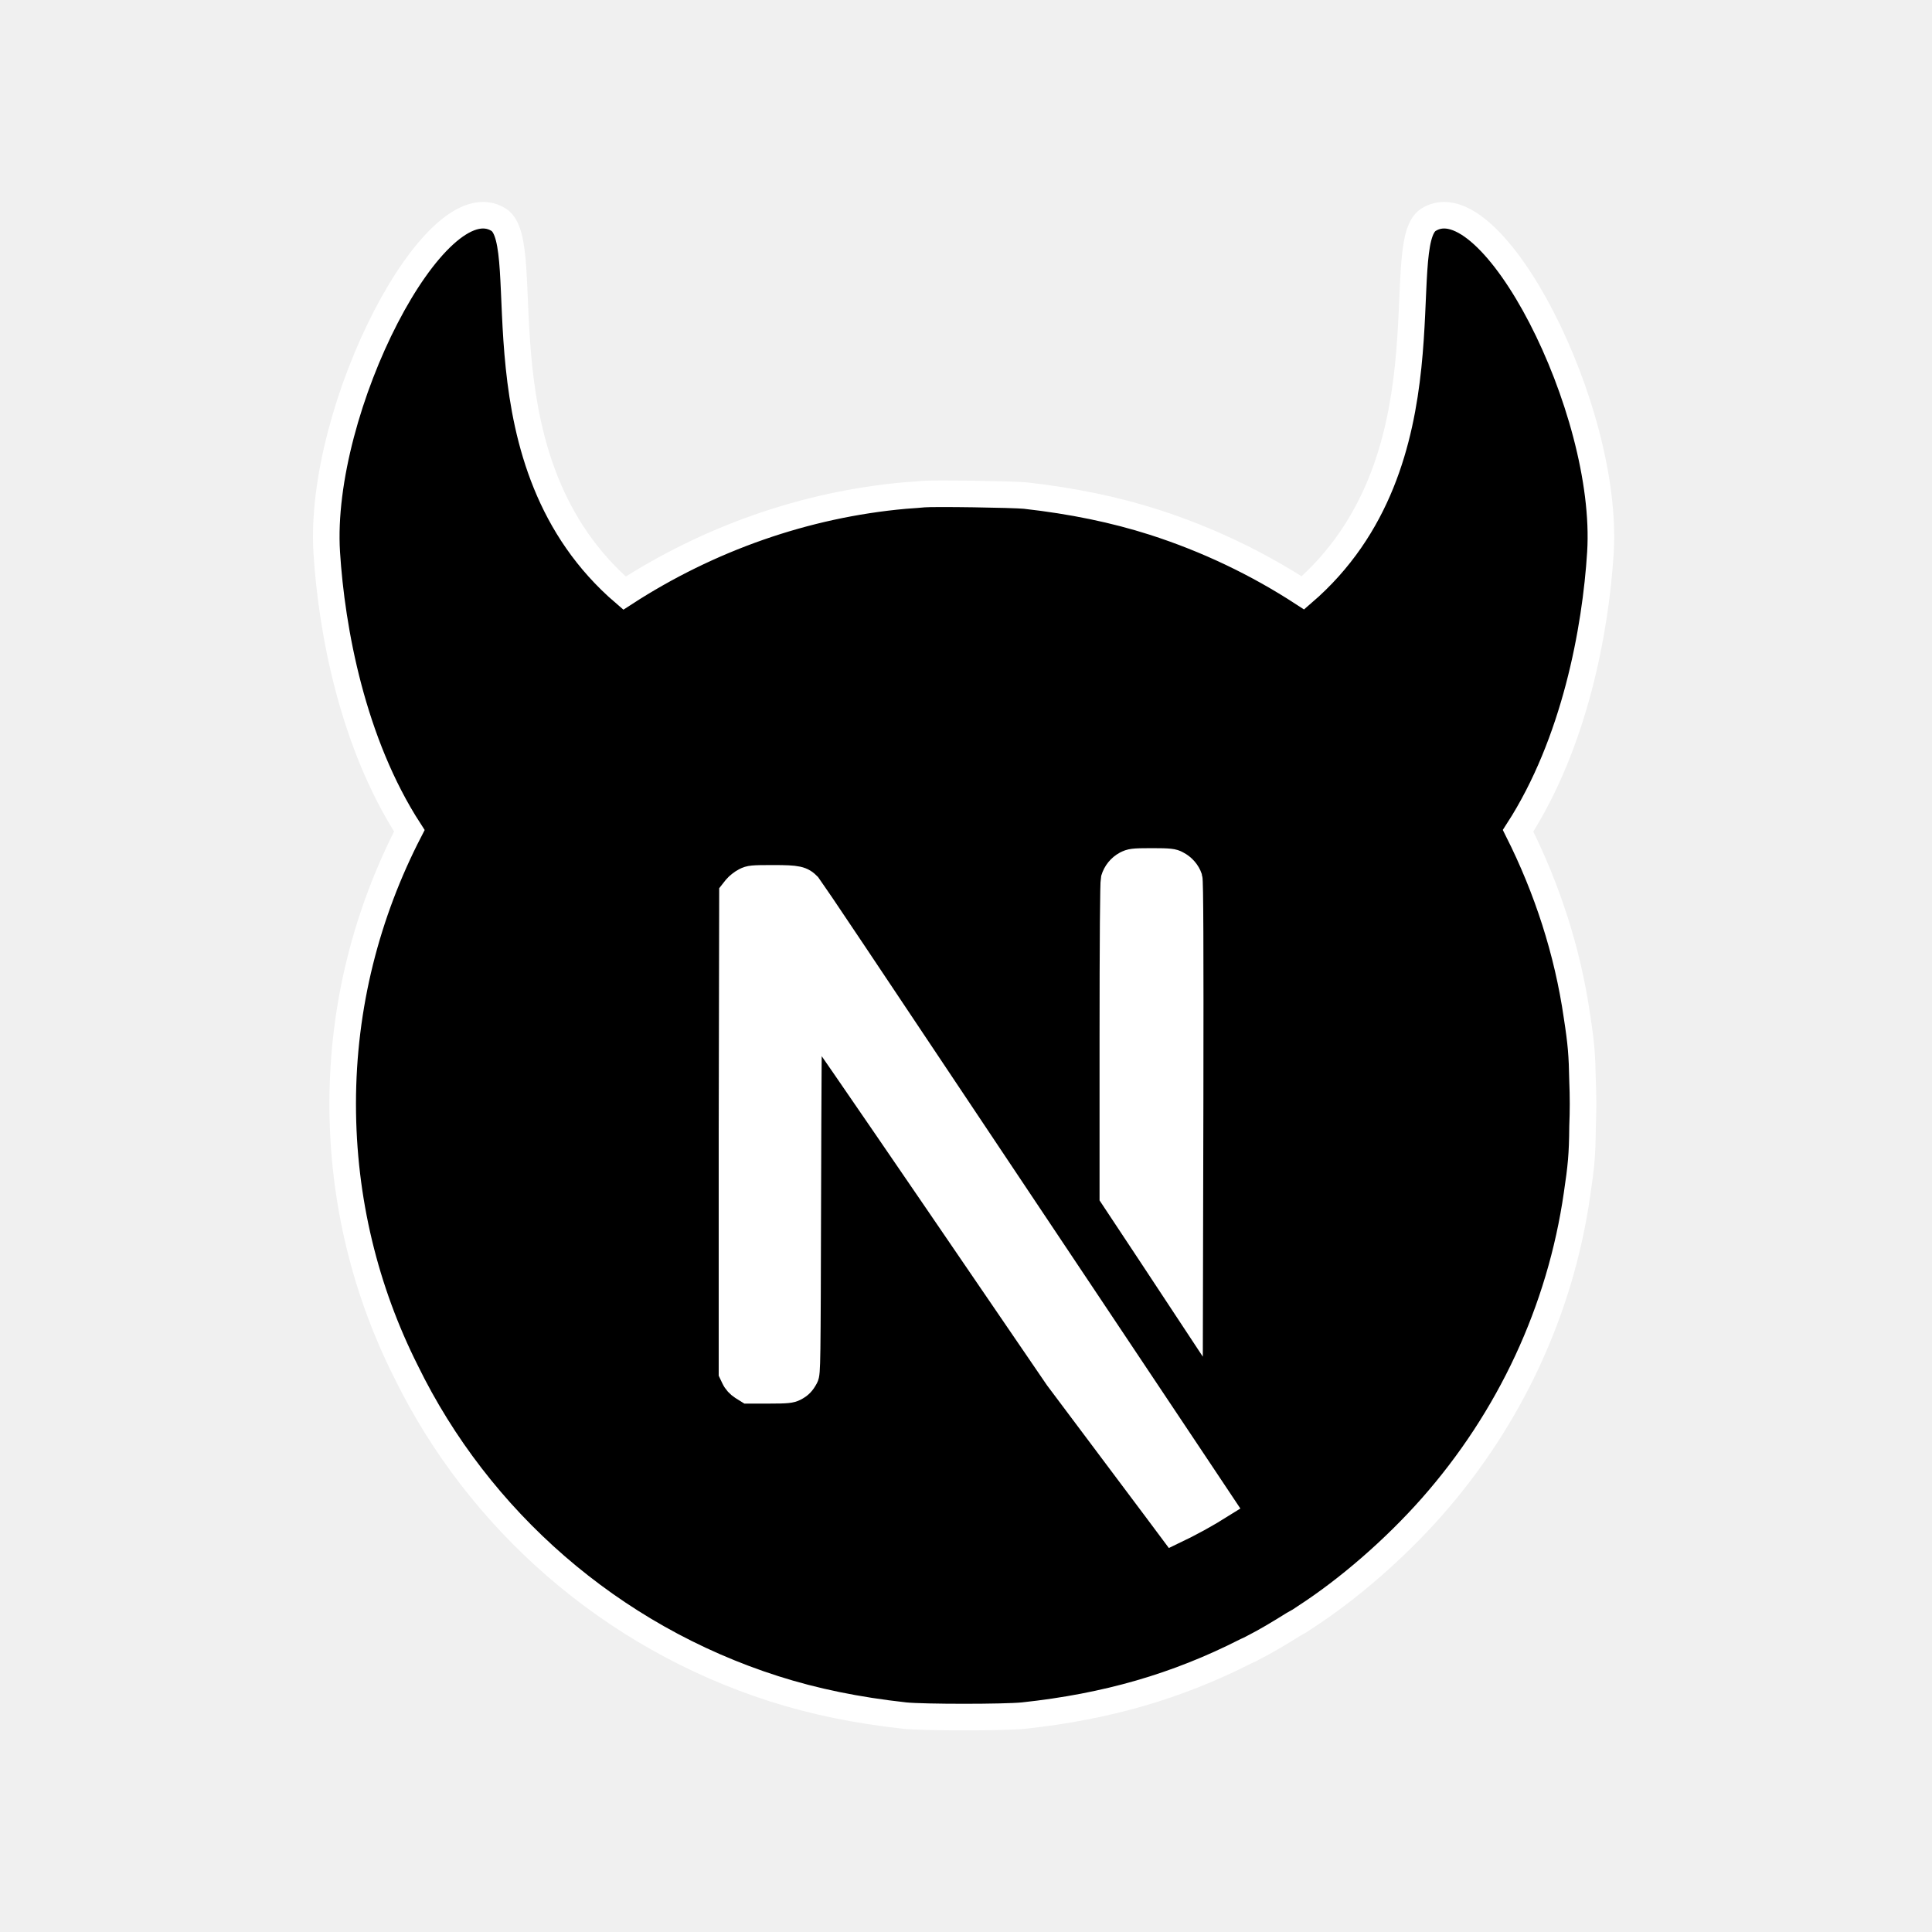
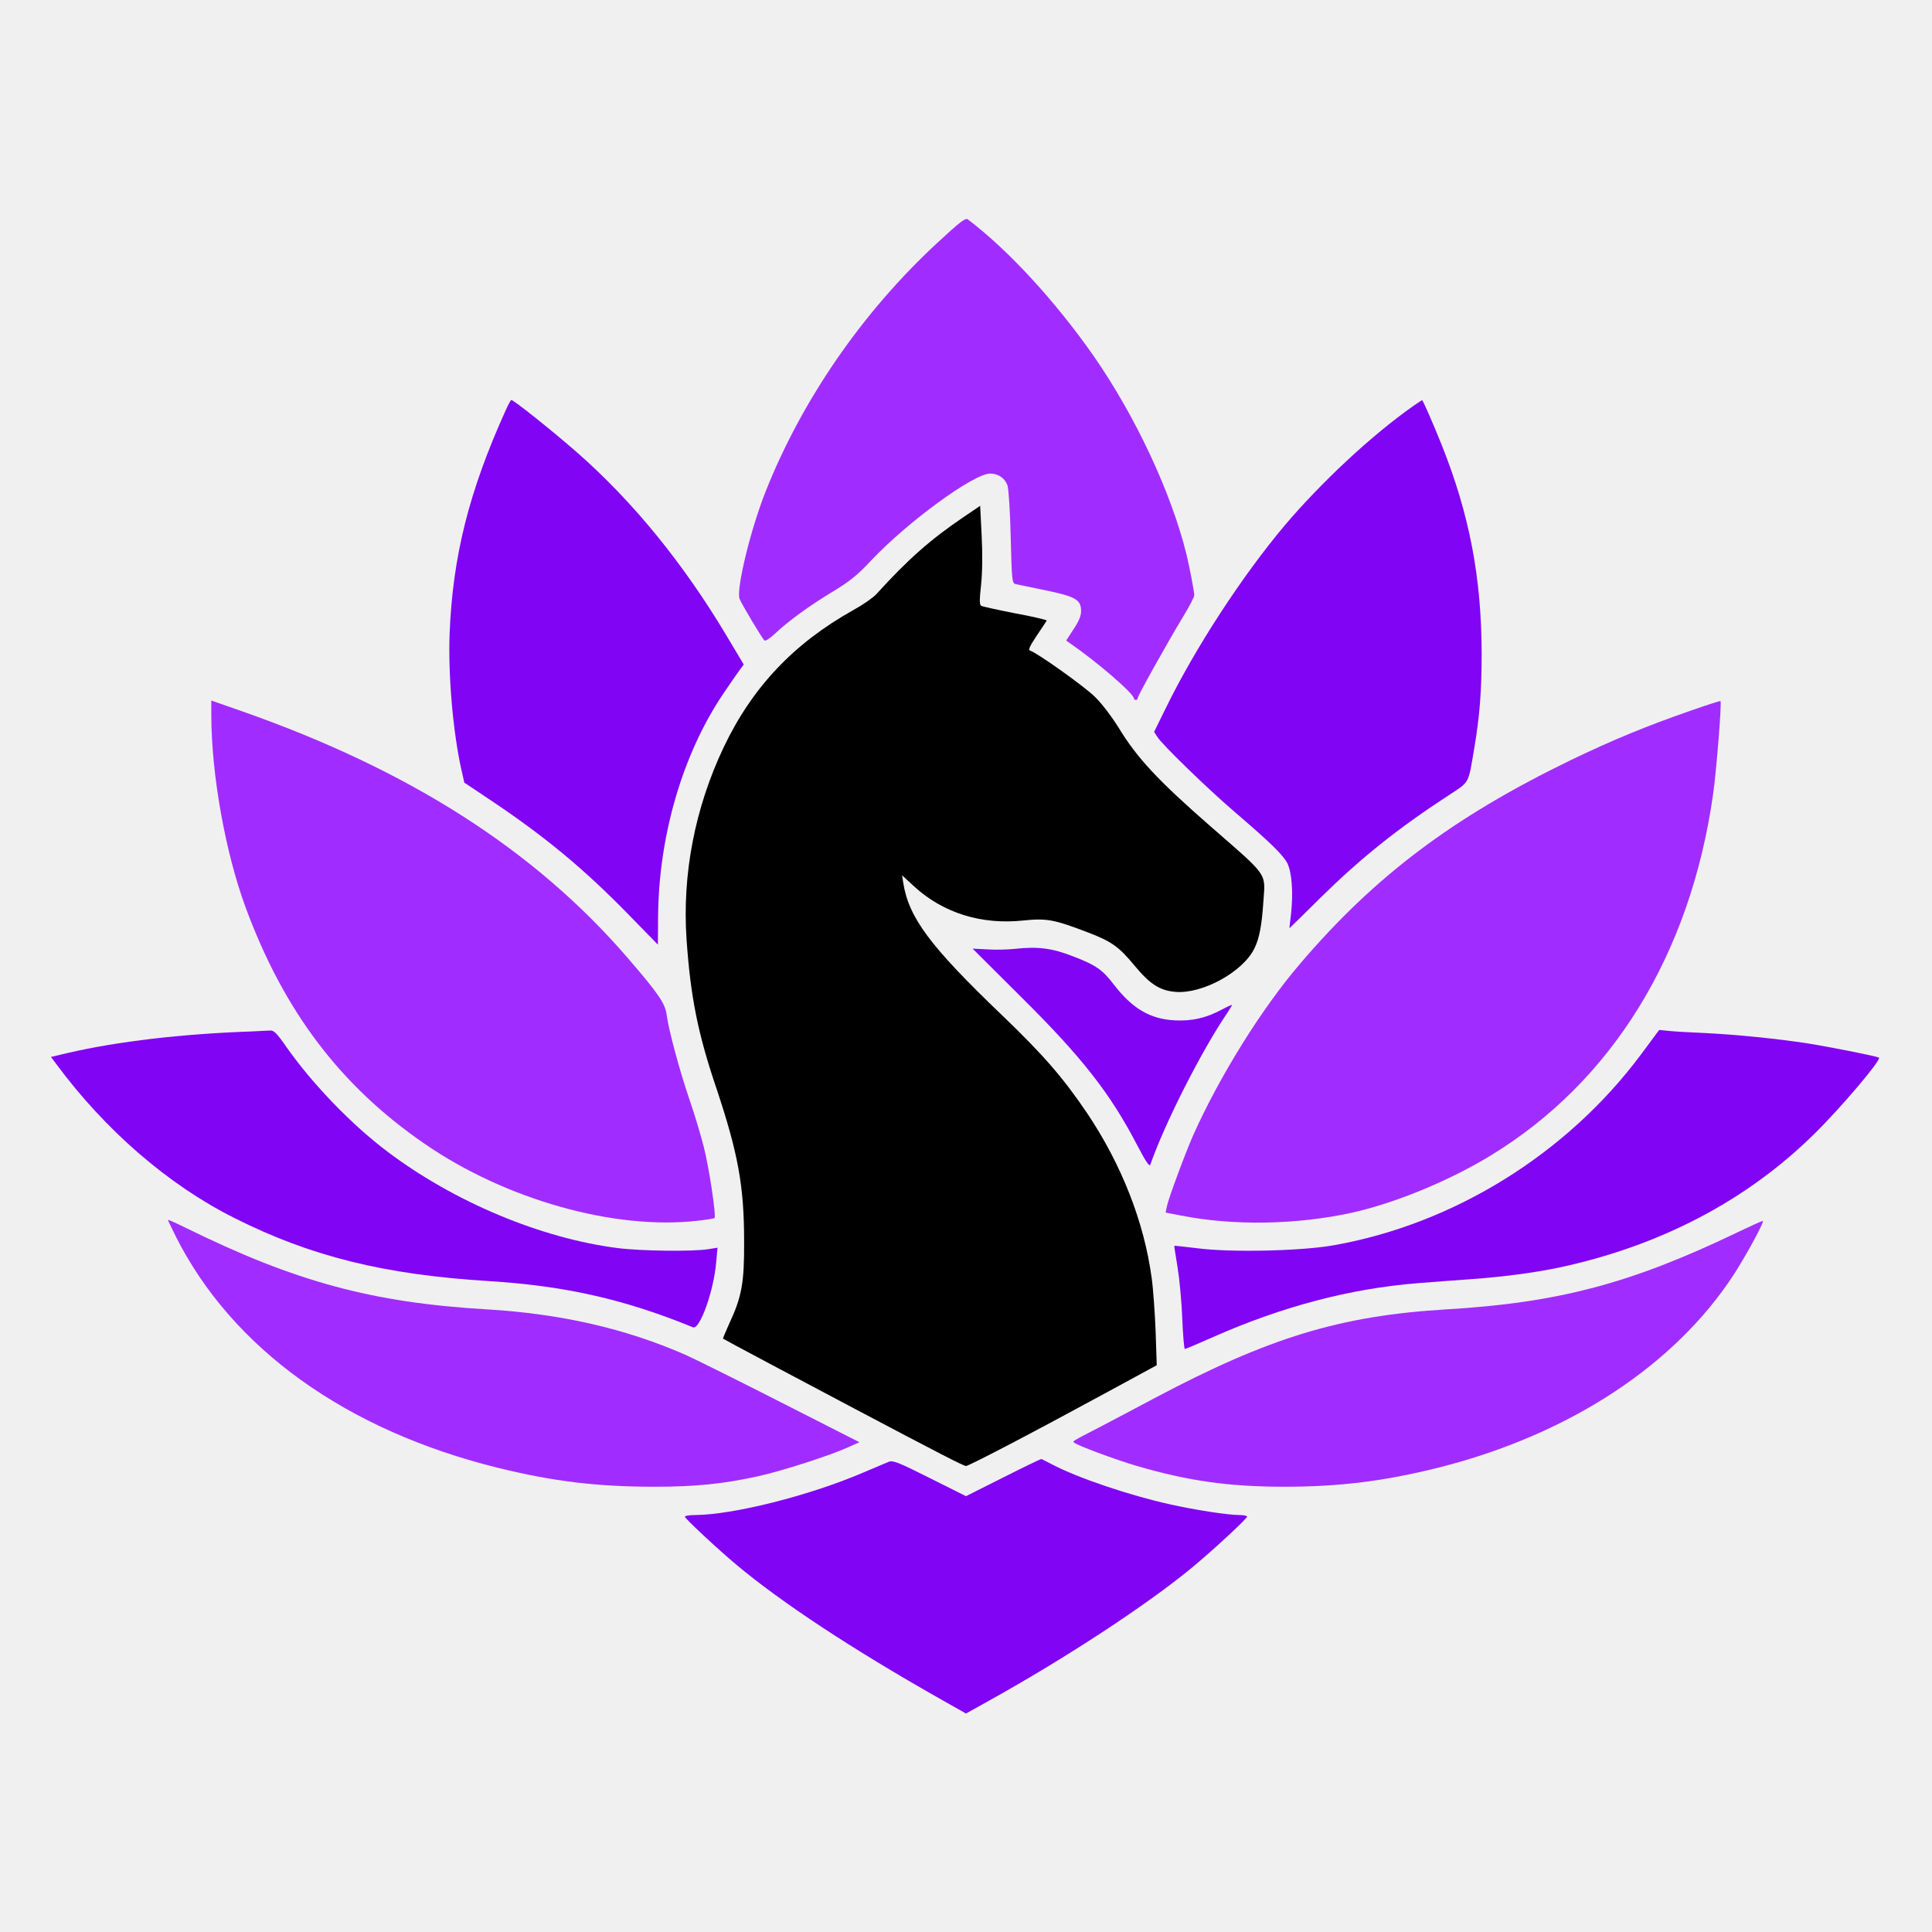
- <svg xmlns="http://www.w3.org/2000/svg" version="1.2" viewBox="0 0 800 800" width="801" height="801">
+ <svg xmlns="http://www.w3.org/2000/svg" version="1.2" viewBox="0 0 1024 1024" width="1024" height="1024">
  <style>
- 		.s0 { fill: #ffffff } 
- 		.s1 { fill: #000000;stroke: #ffffff;stroke-miterlimit:100;stroke-width: 11 } 
+ 		.s0 { fill: #a12cff } 
+ 		.s1 { fill: #8104f5 } 
+ 		.s2 { fill: #000000 } 
	</style>
-   <g id="Layer 1">
-     <path id="Shape 1" fill-rule="evenodd" class="s0" d="m556.9 260.6v392.6h-311v-392.6z" />
-     <path class="s1" d="m424.5 205.2c19.6 2.2 37 5.8 53.3 11 22.1 7.1 42.8 17 61.7 29.3 62.7-54 36.2-144.5 52-154.5 26-16.4 74.9 77.9 71.2 137.8-2 32-10.6 78.8-34.1 115.2 12 23.9 20.5 49.8 24.4 76.9 1.7 11 2.1 15.8 2.3 26.7q0.2 4.7 0.2 9.5 0 4.6-0.2 9.3c-0.1 12-0.6 16.7-2.3 28.2-6.9 47.9-27.8 92.8-60.2 129.5-15.3 17.3-34.5 34-52.6 45.7l-2.1 1.4-2.5 1.4c-5.6 3.5-11.2 6.9-17.1 9.9-0.6 0.3-1.5 0.8-2.5 1.2-28.7 14.6-57.8 23-92.3 26.7-7.8 0.8-41.3 0.8-49 0-19.9-2.2-37.5-5.8-54.1-11.1-67.7-21.6-122.5-70-152.5-131.4-16.8-33.4-26.2-71-26.2-110.8 0-40.7 10-79 27.6-113.1-23.6-36.4-32.2-83.2-34.2-115.2-3.7-59.9 45.2-154.2 71.2-137.8 15.8 10.1-10.8 100.7 52.1 154.6 34.7-22.5 74.7-36.7 116.1-40.4 3.2-0.2 6.6-0.5 7.7-0.6 4.2-0.4 37.3 0.1 42.1 0.6zm73 405.2c-22.3-33.5-67.8-101.5-101.1-151.4-33.2-49.8-61-91.3-61.7-92.1-2.7-2.8-4.4-3.2-14.6-3.2-8.7 0-9.5 0.1-11.5 1.1-1.2 0.6-3 2-3.8 3l-1.5 1.9-0.2 99.4v99.3l1 2.1c0.7 1.5 1.9 2.8 3.3 3.7l2.4 1.5h8.7c7.5 0 8.9-0.2 10.5-1 2.1-1.1 3.1-2.1 4.4-4.5 0.9-1.7 0.9-4.6 1.1-76 0.1-40.7 0.3-74.1 0.5-74 0.2 0 23.4 33.7 51.7 75.1l51.3 75.1 41 54.7q3.4 4.6 6.7 9 10.5-5 20.2-11.1zm-20.6-253.7c-7.9 0-8.6 0.2-10.6 1.2-2.4 1.3-4.2 3.5-5 6.2-0.3 1.2-0.5 24.7-0.5 66.5v64.8l15.9 24 15.9 24.1 0.2-89c0.1-62.1 0-89.6-0.4-90.9-0.8-2.4-2.7-4.6-5.1-5.8-1.6-0.9-2.9-1.1-10.4-1.1z" />
-     <g>
- 		</g>
+   <g>
+     <path class="s0" d="m496.5 129c-39.2 36.3-71.2 82.6-90.5 131-8.2 20.5-15.9 52.4-14 57.4 1 2.7 11.6 20.4 13.1 22 0.5 0.6 2.8-0.9 5.6-3.5 7.2-6.8 18.5-15 30.8-22.4 8.9-5.4 12.8-8.5 20.2-16.4 19.1-20.3 54.3-46.1 63.1-46.1 4.3 0 7.8 2.4 9.2 6.3 0.6 1.8 1.4 14 1.7 27.5 0.6 23.5 0.7 24.3 2.7 24.8 1.2 0.2 8.3 1.8 15.9 3.3 15.9 3.3 18.7 5 18.7 11 0 2.6-1.2 5.4-4 9.6l-3.9 6 2.1 1.5c14.4 9.9 33.8 26.7 33.8 29.2 0 0.4 0.5 0.8 1 0.8 0.6 0 1-0.5 1-1 0-1.2 15.3-28.6 24.1-43.2 3.3-5.4 5.9-10.4 5.9-11.3 0-1.8-2.5-14.8-4.1-21.5-8.1-32.9-27.1-73.5-49.3-105.4-20.2-28.9-45.2-56.1-66.6-72.3-1.3-1-4.1 1.2-16.5 12.7z" />
+     <path class="s1" d="m268.1 217.3c-19.6 43.3-28.2 77.8-29.8 118.7-0.8 22.3 1.8 52.1 6.3 72.2l1.5 6.6 12.7 8.5c29.6 19.7 50.5 37 74.3 61.4l15.6 16 0.1-14.8c0.3-42.7 12.9-86 34.4-118 3.5-5.2 7.4-10.8 8.7-12.6l2.3-3.1-9.2-15.4c-22.8-38.2-49.5-70.9-78.7-96.6-12.6-11.1-34-28.2-35.3-28.2-0.3 0-1.6 2.4-2.9 5.3z" />
+     <path class="s1" d="m748.9 215.3c-21.9 15.4-48.5 40.2-68 63.2-22.6 26.9-47.3 64.7-63 96.8l-6.2 12.6 1.8 2.8c3 4.5 26 26.8 40.5 39.3 19.5 16.7 25.9 23 28.3 27.5 2.4 4.8 3.2 15.5 2 26.7-0.5 4.3-0.9 7.8-0.9 7.8 0.1 0 7.5-7.3 16.6-16.3 21.4-21 40.7-36.5 67.7-54.1 11.4-7.5 10.4-5.6 13.7-25.1 2.9-17.2 3.9-30.1 3.9-50.5-0.1-40.1-6.5-73.5-21.3-110.5-4.5-11.2-9.9-23.6-10.3-23.4-0.1 0-2.2 1.4-4.8 3.2z" />
+     <path class="s2" d="m510.5 274.2c-17.4 11.8-29.2 22.2-46 40.7-1.6 1.8-7.2 5.7-12.3 8.5-31.5 17.6-53.5 40.9-68.6 72.6-15.3 32.2-22.1 67.5-19.7 102.1 2.1 30 5.9 49.4 15.7 78.4 11.6 34.7 14.8 52.1 14.8 81.5 0.1 21.9-1.2 29.3-8 43.8-1.9 4.2-3.3 7.6-3.2 7.7 0.4 0.4 42.4 22.7 70.8 37.7 43.9 23.2 56.7 29.8 58 29.8 1.5 0 34.3-17.1 73.3-38.3l27.8-15.1-0.6-18.1c-0.4-9.9-1.3-22.6-2.1-28.2-4-29.6-15.9-60-34.2-87.3-12.8-18.9-23.2-30.9-45.3-52.1-38.1-36.5-49.3-51.6-52.2-70.2l-0.6-3.8 6.5 6c15.3 14 35.5 20.3 57.6 18 12.6-1.3 16.4-0.6 34.4 6.3 12.6 4.8 16.5 7.6 24.9 17.8 8 9.6 13.2 13 21.4 13.7 14.3 1.3 36-10.6 42-23.1 2.6-5.3 3.9-12.3 4.7-24.6 1.1-15.7 3-13-28.1-40.1-27.8-24.3-38.8-36.1-48.6-52.2-3.6-5.8-8.9-12.8-12.5-16.3-5.4-5.4-30.5-23.3-34.5-24.6-1-0.3-0.1-2.4 3.6-7.9 2.8-4.1 5.1-7.7 5.3-8 0.1-0.3-7.3-2.1-16.6-3.8-9.2-1.8-17.4-3.6-18.1-4-1-0.6-1-2.9-0.1-11.2 0.7-6.7 0.8-16 0.3-26.1l-0.8-15.7z" />
+     <path class="s0" d="m112 379.4c0.1 31.5 7.5 72.6 18.2 101.6 20.3 55 50.3 94.6 94.8 125.2 43.1 29.7 100.8 45.9 144.9 40.8 4.6-0.5 8.6-1.2 8.8-1.4 1-1-2.9-26.9-5.7-37.8-1.6-6.2-4.9-17.4-7.5-24.8-5.3-15.5-11.1-37.1-12.1-44.8-0.8-6.4-4.2-11.3-20.9-30.7-49.3-57.1-115.6-99.4-204.2-130.5l-16.3-5.7z" />
+     <path class="s0" d="m896 376.7c-23.6 8.2-41.5 15.6-63.5 26.2-62.5 30.3-103.9 61.5-143.6 108.1-20.4 23.9-42.4 59.3-56.4 90.5-4.1 9.2-13.3 34-14 37.8l-0.7 3.4 8.4 1.6c27.3 5.4 60.6 4.9 89.7-1.4 22.9-5 51.8-16.8 74.1-30.4 64.3-39.1 105.8-106.4 117.9-191 1.9-13.1 4.7-49.3 4-49.9-0.2-0.2-7.4 2.1-15.9 5.1z" />
+     <path class="s1" d="m538 502.9c-3.6 0.4-10.1 0.6-14.5 0.3l-8-0.4 25.5 25.4c32.7 32.4 47.6 51.5 61.9 79.1 4.4 8.4 6.3 11.2 6.8 10 7.4-21.4 27-60.1 40.5-80 1.5-2.3 2.8-4.4 2.8-4.6 0-0.3-2.4 0.8-5.2 2.3-8.6 4.6-16 6.3-25.3 5.8-12.9-0.7-22.3-6.2-32.1-18.9-6.1-8-9.6-10.4-21.6-15-11.2-4.4-18.8-5.3-30.8-4z" />
+     <path class="s1" d="m133 546.7c-37 1.3-70.6 5.3-96.7 11.3l-9.3 2.2 2.7 3.6c26.1 35.3 59.7 64.4 94.8 81.9 40.4 20.3 79.4 29.9 134.5 33.3 40.5 2.5 72.2 9.7 108.3 24.5 3.6 1.5 11.1-19.5 12.3-34.6l0.7-7.6-4.9 0.8c-8.2 1.3-35.6 1-48.1-0.6-40.6-5.2-86.5-24.4-121.8-51-18.9-14.2-39.6-35.6-53.5-55.3-5.4-7.8-6.9-9.2-9-9-1.4 0.1-5.9 0.3-10 0.5z" />
+     <path class="s1" d="m869.6 559.1c-39.1 52.4-98.9 89.6-162.6 100.9-17.1 3.1-55 3.9-72.4 1.6-6.6-0.8-12.1-1.4-12.2-1.3-0.1 0.1 0.7 5.1 1.7 11.2 1 6 2.2 18.3 2.5 27.2 0.4 9 1 16.3 1.4 16.3 0.4 0 7.2-2.9 15.1-6.4 36.7-16.2 72.4-25.6 108.4-28.5 7.2-0.6 19.8-1.5 28-2.1 17.8-1.3 33.4-3.4 46.5-6.1 53.6-11.4 99.4-35.3 135.4-70.7 14-13.7 35.8-39.4 34.5-40.6-0.7-0.7-25.5-5.6-37.9-7.6-16.3-2.5-38.1-4.7-55-5.5-7.4-0.3-15.8-0.8-18.6-1.1l-5-0.5z" />
+     <path class="s0" d="m89 646.6c0 0.2 1.9 4.1 4.1 8.6 29.9 59.5 90.3 102.9 170.9 122.8 29.3 7.2 52.5 10 83.2 10 21.5 0 36.2-1.5 54.8-5.6 12.6-2.8 38.1-11 47.5-15.3l6-2.7-41.5-21.1c-22.8-11.6-45.7-23-50.9-25.3-31.5-13.8-65.9-21.7-105-24-60.9-3.6-101.5-14.6-159.8-43.3-5.1-2.5-9.3-4.4-9.3-4.1z" />
+     <path class="s0" d="m921 653.1c-56.3 27.1-95 37.4-154.5 40.9-56.2 3.4-93.7 14.8-154.5 47-7.4 4-20 10.6-28 14.8-16.4 8.5-15.5 8-14.7 8.8 1.4 1.4 21.4 8.9 33.3 12.4 27.1 7.9 48.7 11 78 11 29.3 0 52.9-2.9 81.7-10.1 69.2-17.4 125.5-54.2 157-102.9 6.6-10.3 16.2-28 15-27.9-0.4 0-6.4 2.7-13.3 6z" />
+     <path class="s1" d="m531.7 783.1l-19.7 9.9-19.2-9.6c-16.9-8.5-19.6-9.5-21.8-8.6-1.4 0.6-7.4 3.1-13.5 5.7-28.7 12.3-69 22.4-89.2 22.5-2.9 0-5.3 0.4-5.3 0.9 0 0.9 16.8 16.6 27 25.2 24.1 20.2 61.4 44.8 108.2 71.3l13.8 7.8 12.2-6.8c40.7-22.6 83.5-50.7 107.3-70.3 11.6-9.6 29.5-26.2 29.5-27.3 0-0.4-1.9-0.8-4.1-0.8-6 0-23.6-2.7-36.9-5.7-21.3-4.7-48.8-14-62.1-21-3-1.5-5.6-2.9-5.9-3-0.3-0.1-9.4 4.3-20.3 9.8z" />
  </g>
</svg>
